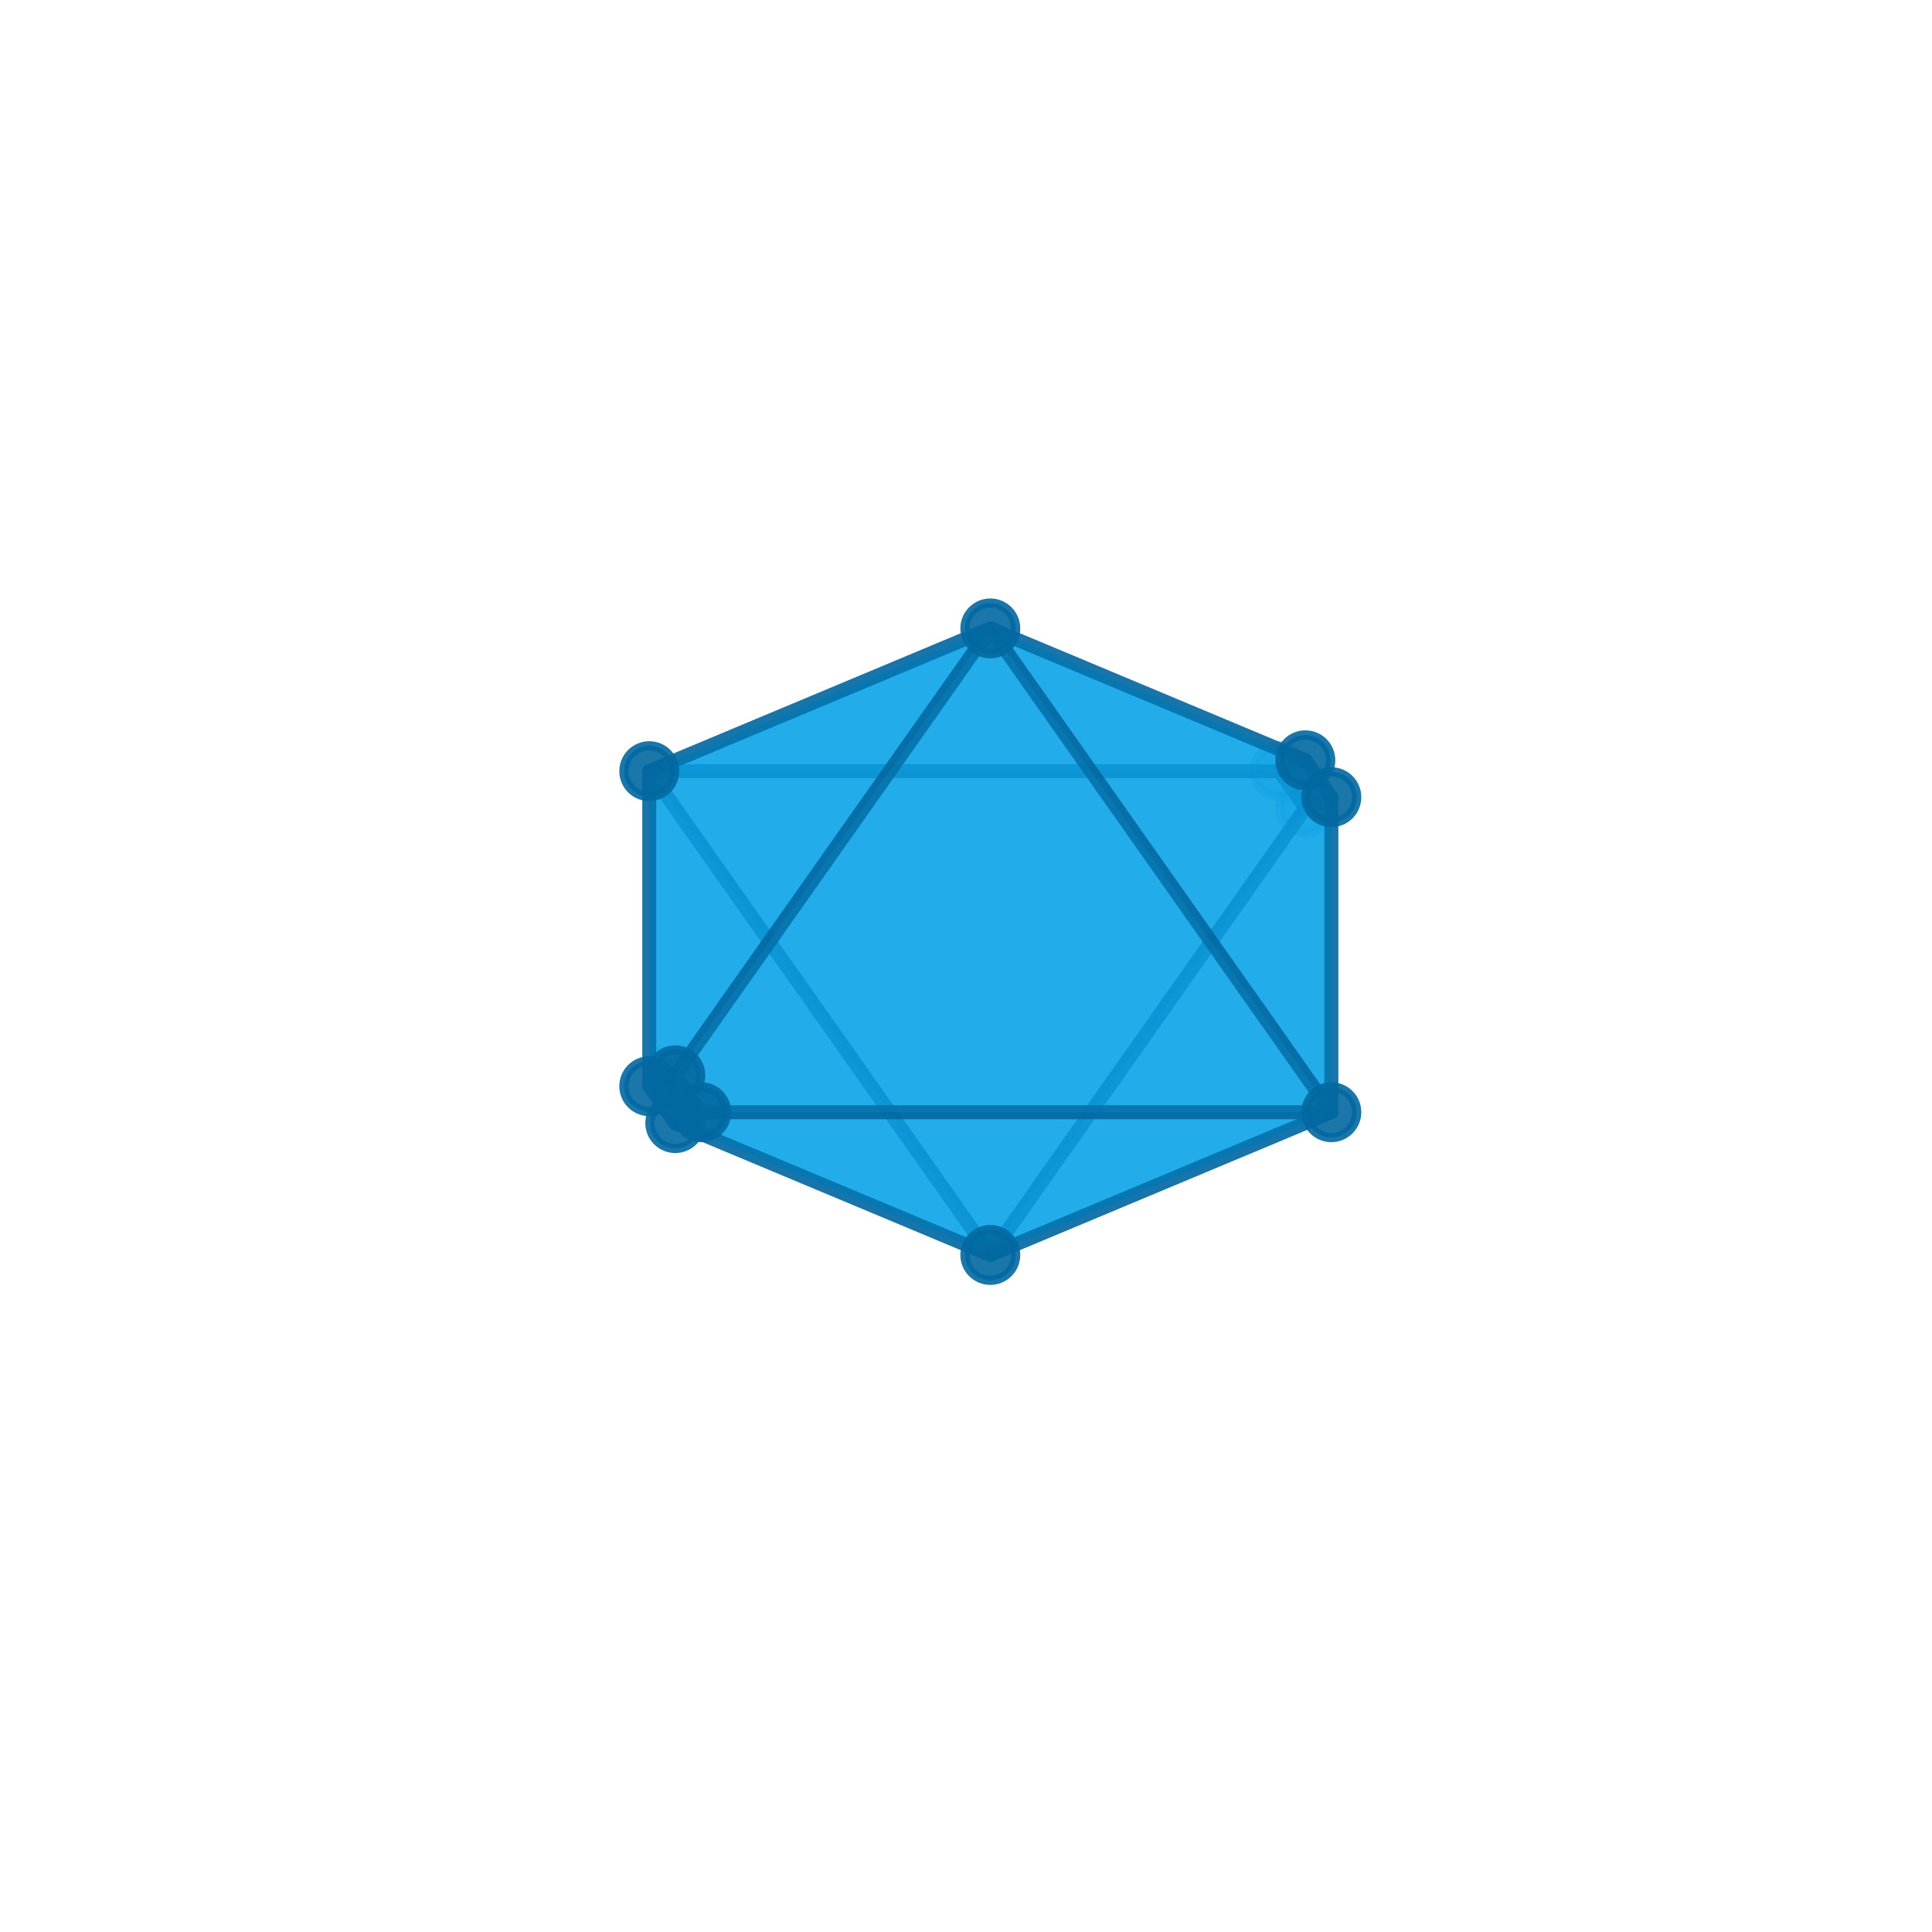
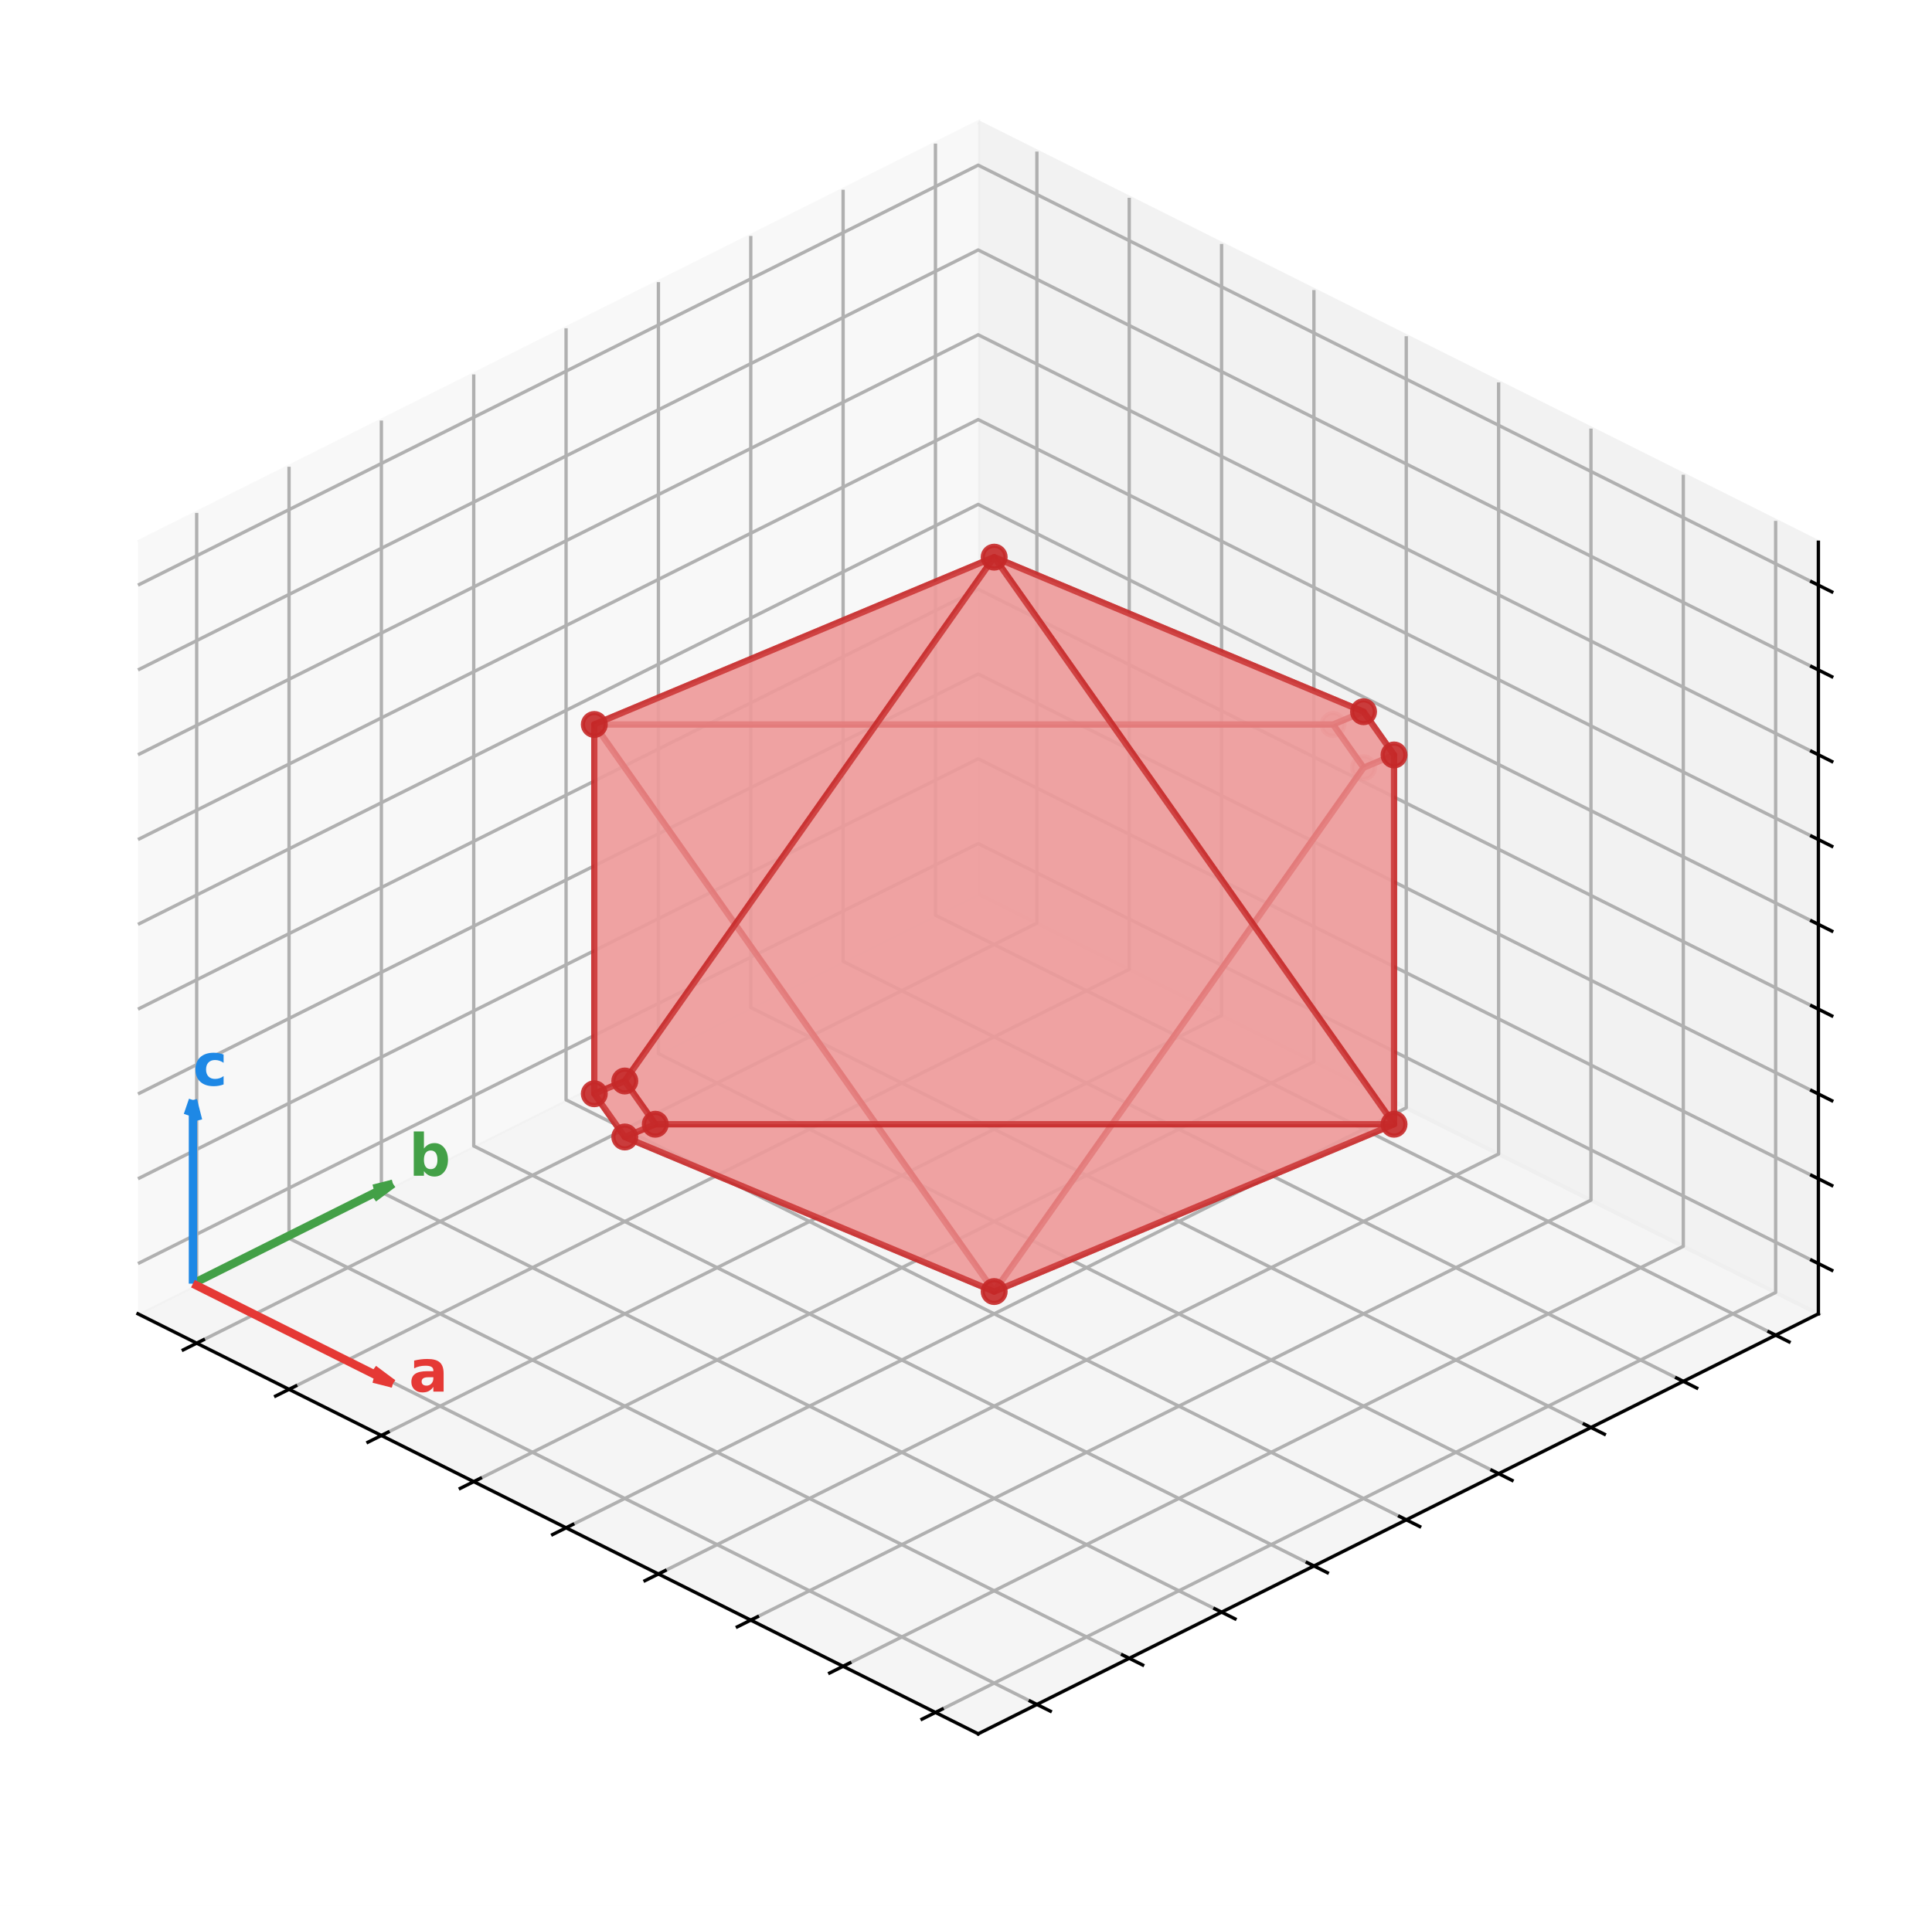
- <svg xmlns="http://www.w3.org/2000/svg" xmlns:xlink="http://www.w3.org/1999/xlink" width="208.8pt" height="208.8pt" viewBox="0 0 208.8 208.8" version="1.1">
+ <svg xmlns="http://www.w3.org/2000/svg" xmlns:xlink="http://www.w3.org/1999/xlink" width="464.059pt" height="457.92pt" viewBox="0 0 464.059 457.92" version="1.1">
  <defs>
    <style type="text/css">*{stroke-linejoin: round; stroke-linecap: butt}</style>
  </defs>
  <g id="figure_1">
    <g id="patch_1">
-       <path d="M 0 208.8  L 208.8 208.8  L 208.8 0  L 0 0  z " style="fill: #ffffff" />
+       <path d="M 0 457.92  L 464.059 457.92  L 464.059 0  L 0 0  z " style="fill: #ffffff" />
    </g>
    <g id="patch_2">
-       <path d="M 7.2 201.6  L 201.6 201.6  L 201.6 7.2  L 7.2 7.2  z " style="fill: #ffffff" />
+       <path d="M 7.2 450.72  L 450.72 450.72  L 450.72 7.2  L 7.2 7.2  z " style="fill: #ffffff" />
+     </g>
+     <g id="pane3d_1">
+       <g id="patch_3">
+         <path d="M 33.141 315.655  L 234.954 214.749  L 234.954 29.372  L 33.141 130.278  " style="fill: #f2f2f2; opacity: 0.5; stroke: #f2f2f2; stroke-linejoin: miter" />
+       </g>
+     </g>
+     <g id="pane3d_2">
+       <g id="patch_4">
+         <path d="M 234.954 214.749  L 436.766 315.655  L 436.766 130.278  L 234.954 29.372  " style="fill: #e6e6e6; opacity: 0.5; stroke: #e6e6e6; stroke-linejoin: miter" />
+       </g>
+     </g>
+     <g id="pane3d_3">
+       <g id="patch_5">
+         <path d="M 33.141 315.655  L 234.954 416.561  L 436.766 315.655  L 234.954 214.749  " style="fill: #ececec; opacity: 0.5; stroke: #ececec; stroke-linejoin: miter" />
+       </g>
+     </g>
+     <g id="grid3d_1">
+       <g id="Line3DCollection_1">
+         <path d="M 47.245 322.706  L 249.057 221.8  L 249.057 36.424  " style="fill: none; stroke: #b0b0b0; stroke-width: 0.8" />
+         <path d="M 69.426 333.797  L 271.238 232.891  L 271.238 47.514  " style="fill: none; stroke: #b0b0b0; stroke-width: 0.8" />
+         <path d="M 91.607 344.887  L 293.419 243.981  L 293.419 58.605  " style="fill: none; stroke: #b0b0b0; stroke-width: 0.8" />
+         <path d="M 113.787 355.978  L 315.6 255.072  L 315.6 69.695  " style="fill: none; stroke: #b0b0b0; stroke-width: 0.8" />
+         <path d="M 135.968 367.068  L 337.78 266.162  L 337.78 80.786  " style="fill: none; stroke: #b0b0b0; stroke-width: 0.8" />
+         <path d="M 158.149 378.159  L 359.961 277.252  L 359.961 91.876  " style="fill: none; stroke: #b0b0b0; stroke-width: 0.8" />
+         <path d="M 180.33 389.249  L 382.142 288.343  L 382.142 102.967  " style="fill: none; stroke: #b0b0b0; stroke-width: 0.8" />
+         <path d="M 202.511 400.339  L 404.323 299.433  L 404.323 114.057  " style="fill: none; stroke: #b0b0b0; stroke-width: 0.8" />
+         <path d="M 224.692 411.43  L 426.504 310.524  L 426.504 125.148  " style="fill: none; stroke: #b0b0b0; stroke-width: 0.8" />
+       </g>
+     </g>
+     <g id="grid3d_2">
+       <g id="Line3DCollection_2">
+         <path d="M 47.245 123.227  L 47.245 308.603  L 249.057 409.509  " style="fill: none; stroke: #b0b0b0; stroke-width: 0.8" />
+         <path d="M 69.426 112.136  L 69.426 297.512  L 271.238 398.419  " style="fill: none; stroke: #b0b0b0; stroke-width: 0.8" />
+         <path d="M 91.607 101.046  L 91.607 286.422  L 293.419 387.328  " style="fill: none; stroke: #b0b0b0; stroke-width: 0.8" />
+         <path d="M 113.787 89.955  L 113.787 275.332  L 315.6 376.238  " style="fill: none; stroke: #b0b0b0; stroke-width: 0.8" />
+         <path d="M 135.968 78.865  L 135.968 264.241  L 337.78 365.147  " style="fill: none; stroke: #b0b0b0; stroke-width: 0.8" />
+         <path d="M 158.149 67.774  L 158.149 253.151  L 359.961 354.057  " style="fill: none; stroke: #b0b0b0; stroke-width: 0.8" />
+         <path d="M 180.33 56.684  L 180.33 242.06  L 382.142 342.966  " style="fill: none; stroke: #b0b0b0; stroke-width: 0.8" />
+         <path d="M 202.511 45.594  L 202.511 230.97  L 404.323 331.876  " style="fill: none; stroke: #b0b0b0; stroke-width: 0.8" />
+         <path d="M 224.692 34.503  L 224.692 219.879  L 426.504 320.785  " style="fill: none; stroke: #b0b0b0; stroke-width: 0.8" />
+       </g>
+     </g>
+     <g id="grid3d_3">
+       <g id="Line3DCollection_3">
+         <path d="M 436.766 303.582  L 234.954 202.676  L 33.141 303.582  " style="fill: none; stroke: #b0b0b0; stroke-width: 0.8" />
+         <path d="M 436.766 283.208  L 234.954 182.302  L 33.141 283.208  " style="fill: none; stroke: #b0b0b0; stroke-width: 0.8" />
+         <path d="M 436.766 262.833  L 234.954 161.927  L 33.141 262.833  " style="fill: none; stroke: #b0b0b0; stroke-width: 0.8" />
+         <path d="M 436.766 242.459  L 234.954 141.553  L 33.141 242.459  " style="fill: none; stroke: #b0b0b0; stroke-width: 0.8" />
+         <path d="M 436.766 222.084  L 234.954 121.178  L 33.141 222.084  " style="fill: none; stroke: #b0b0b0; stroke-width: 0.8" />
+         <path d="M 436.766 201.71  L 234.954 100.804  L 33.141 201.71  " style="fill: none; stroke: #b0b0b0; stroke-width: 0.8" />
+         <path d="M 436.766 181.335  L 234.954 80.429  L 33.141 181.335  " style="fill: none; stroke: #b0b0b0; stroke-width: 0.8" />
+         <path d="M 436.766 160.961  L 234.954 60.055  L 33.141 160.961  " style="fill: none; stroke: #b0b0b0; stroke-width: 0.8" />
+         <path d="M 436.766 140.586  L 234.954 39.68  L 33.141 140.586  " style="fill: none; stroke: #b0b0b0; stroke-width: 0.8" />
+       </g>
+     </g>
+     <g id="axis3d_1">
+       <g id="line2d_1">
+         <path d="M 33.141 315.655  L 234.954 416.561  " style="fill: none; stroke: #000000; stroke-width: 0.8; stroke-linecap: square" />
+       </g>
+       <g id="xtick_1">
+         <g id="line2d_2">
+           <path d="M 48.859 321.899  L 44.016 324.321  " style="fill: none; stroke: #000000; stroke-width: 0.8; stroke-linecap: square" />
+         </g>
+       </g>
+       <g id="xtick_2">
+         <g id="line2d_3">
+           <path d="M 71.04 332.989  L 66.197 335.411  " style="fill: none; stroke: #000000; stroke-width: 0.8; stroke-linecap: square" />
+         </g>
+       </g>
+       <g id="xtick_3">
+         <g id="line2d_4">
+           <path d="M 93.221 344.08  L 88.378 346.502  " style="fill: none; stroke: #000000; stroke-width: 0.8; stroke-linecap: square" />
+         </g>
+       </g>
+       <g id="xtick_4">
+         <g id="line2d_5">
+           <path d="M 115.402 355.17  L 110.558 357.592  " style="fill: none; stroke: #000000; stroke-width: 0.8; stroke-linecap: square" />
+         </g>
+       </g>
+       <g id="xtick_5">
+         <g id="line2d_6">
+           <path d="M 137.583 366.261  L 132.739 368.683  " style="fill: none; stroke: #000000; stroke-width: 0.8; stroke-linecap: square" />
+         </g>
+       </g>
+       <g id="xtick_6">
+         <g id="line2d_7">
+           <path d="M 159.764 377.351  L 154.92 379.773  " style="fill: none; stroke: #000000; stroke-width: 0.8; stroke-linecap: square" />
+         </g>
+       </g>
+       <g id="xtick_7">
+         <g id="line2d_8">
+           <path d="M 181.945 388.442  L 177.101 390.863  " style="fill: none; stroke: #000000; stroke-width: 0.8; stroke-linecap: square" />
+         </g>
+       </g>
+       <g id="xtick_8">
+         <g id="line2d_9">
+           <path d="M 204.126 399.532  L 199.282 401.954  " style="fill: none; stroke: #000000; stroke-width: 0.8; stroke-linecap: square" />
+         </g>
+       </g>
+       <g id="xtick_9">
+         <g id="line2d_10">
+           <path d="M 226.306 410.623  L 221.463 413.044  " style="fill: none; stroke: #000000; stroke-width: 0.8; stroke-linecap: square" />
+         </g>
+       </g>
+     </g>
+     <g id="axis3d_2">
+       <g id="line2d_11">
+         <path d="M 436.766 315.655  L 234.954 416.561  " style="fill: none; stroke: #000000; stroke-width: 0.8; stroke-linecap: square" />
+       </g>
+       <g id="xtick_10">
+         <g id="line2d_12">
+           <path d="M 247.442 408.702  L 252.286 411.123  " style="fill: none; stroke: #000000; stroke-width: 0.8; stroke-linecap: square" />
+         </g>
+       </g>
+       <g id="xtick_11">
+         <g id="line2d_13">
+           <path d="M 269.623 397.611  L 274.467 400.033  " style="fill: none; stroke: #000000; stroke-width: 0.8; stroke-linecap: square" />
+         </g>
+       </g>
+       <g id="xtick_12">
+         <g id="line2d_14">
+           <path d="M 291.804 386.521  L 296.648 388.943  " style="fill: none; stroke: #000000; stroke-width: 0.8; stroke-linecap: square" />
+         </g>
+       </g>
+       <g id="xtick_13">
+         <g id="line2d_15">
+           <path d="M 313.985 375.43  L 318.829 377.852  " style="fill: none; stroke: #000000; stroke-width: 0.8; stroke-linecap: square" />
+         </g>
+       </g>
+       <g id="xtick_14">
+         <g id="line2d_16">
+           <path d="M 336.166 364.34  L 341.009 366.762  " style="fill: none; stroke: #000000; stroke-width: 0.8; stroke-linecap: square" />
+         </g>
+       </g>
+       <g id="xtick_15">
+         <g id="line2d_17">
+           <path d="M 358.347 353.249  L 363.19 355.671  " style="fill: none; stroke: #000000; stroke-width: 0.8; stroke-linecap: square" />
+         </g>
+       </g>
+       <g id="xtick_16">
+         <g id="line2d_18">
+           <path d="M 380.528 342.159  L 385.371 344.581  " style="fill: none; stroke: #000000; stroke-width: 0.8; stroke-linecap: square" />
+         </g>
+       </g>
+       <g id="xtick_17">
+         <g id="line2d_19">
+           <path d="M 402.709 331.069  L 407.552 333.49  " style="fill: none; stroke: #000000; stroke-width: 0.8; stroke-linecap: square" />
+         </g>
+       </g>
+       <g id="xtick_18">
+         <g id="line2d_20">
+           <path d="M 424.89 319.978  L 429.733 322.4  " style="fill: none; stroke: #000000; stroke-width: 0.8; stroke-linecap: square" />
+         </g>
+       </g>
+     </g>
+     <g id="axis3d_3">
+       <g id="line2d_21">
+         <path d="M 436.766 315.655  L 436.766 130.278  " style="fill: none; stroke: #000000; stroke-width: 0.8; stroke-linecap: square" />
+       </g>
+       <g id="xtick_19">
+         <g id="line2d_22">
+           <path d="M 435.151 302.775  L 439.995 305.197  " style="fill: none; stroke: #000000; stroke-width: 0.8; stroke-linecap: square" />
+         </g>
+       </g>
+       <g id="xtick_20">
+         <g id="line2d_23">
+           <path d="M 435.151 282.4  L 439.995 284.822  " style="fill: none; stroke: #000000; stroke-width: 0.8; stroke-linecap: square" />
+         </g>
+       </g>
+       <g id="xtick_21">
+         <g id="line2d_24">
+           <path d="M 435.151 262.026  L 439.995 264.448  " style="fill: none; stroke: #000000; stroke-width: 0.8; stroke-linecap: square" />
+         </g>
+       </g>
+       <g id="xtick_22">
+         <g id="line2d_25">
+           <path d="M 435.151 241.651  L 439.995 244.073  " style="fill: none; stroke: #000000; stroke-width: 0.8; stroke-linecap: square" />
+         </g>
+       </g>
+       <g id="xtick_23">
+         <g id="line2d_26">
+           <path d="M 435.151 221.277  L 439.995 223.699  " style="fill: none; stroke: #000000; stroke-width: 0.8; stroke-linecap: square" />
+         </g>
+       </g>
+       <g id="xtick_24">
+         <g id="line2d_27">
+           <path d="M 435.151 200.903  L 439.995 203.324  " style="fill: none; stroke: #000000; stroke-width: 0.8; stroke-linecap: square" />
+         </g>
+       </g>
+       <g id="xtick_25">
+         <g id="line2d_28">
+           <path d="M 435.151 180.528  L 439.995 182.95  " style="fill: none; stroke: #000000; stroke-width: 0.8; stroke-linecap: square" />
+         </g>
+       </g>
+       <g id="xtick_26">
+         <g id="line2d_29">
+           <path d="M 435.151 160.154  L 439.995 162.575  " style="fill: none; stroke: #000000; stroke-width: 0.8; stroke-linecap: square" />
+         </g>
+       </g>
+       <g id="xtick_27">
+         <g id="line2d_30">
+           <path d="M 435.151 139.779  L 439.995 142.201  " style="fill: none; stroke: #000000; stroke-width: 0.8; stroke-linecap: square" />
+         </g>
+       </g>
    </g>
    <g id="axes_1">
      <g id="Path3DCollection_1">
        <defs>
-           <path id="C0_0_25abb1fb96" d="M 0 2.739  C 0.726 2.739 1.423 2.45 1.936 1.936  C 2.45 1.423 2.739 0.726 2.739 -0  C 2.739 -0.726 2.45 -1.423 1.936 -1.936  C 1.423 -2.45 0.726 -2.739 0 -2.739  C -0.726 -2.739 -1.423 -2.45 -1.936 -1.936  C -2.45 -1.423 -2.739 -0.726 -2.739 0  C -2.739 0.726 -2.45 1.423 -1.936 1.936  C -1.423 2.45 -0.726 2.739 0 2.739  z " />
+           <path id="C0_0_a32e1c53e8" d="M 0 2.739  C 0.726 2.739 1.423 2.45 1.936 1.936  C 2.45 1.423 2.739 0.726 2.739 -0  C 2.739 -0.726 2.45 -1.423 1.936 -1.936  C 1.423 -2.45 0.726 -2.739 0 -2.739  C -0.726 -2.739 -1.423 -2.45 -1.936 -1.936  C -2.45 -1.423 -2.739 -0.726 -2.739 0  C -2.739 0.726 -2.45 1.423 -1.936 1.936  C -1.423 2.45 -0.726 2.739 0 2.739  z " />
        </defs>
-         <g clip-path="url(#p268fbf4fed)">
-           <use xlink:href="#C0_0_25abb1fb96" x="138.264" y="83.345" style="fill: #0369a1; fill-opacity: 0.3; stroke: #0369a1; stroke-opacity: 0.3" />
-         </g>
-         <g clip-path="url(#p268fbf4fed)">
-           <use xlink:href="#C0_0_25abb1fb96" x="141.074" y="87.331" style="fill: #0369a1; fill-opacity: 0.3; stroke: #0369a1; stroke-opacity: 0.3" />
-         </g>
+         <g clip-path="url(#paffad12c2e)">
+           <use xlink:href="#C0_0_a32e1c53e8" x="320.196" y="174.061" style="fill: #c62828; fill-opacity: 0.3; stroke: #c62828; stroke-opacity: 0.3" />
+         </g>
+         <g clip-path="url(#paffad12c2e)">
+           <use xlink:href="#C0_0_a32e1c53e8" x="327.519" y="184.449" style="fill: #c62828; fill-opacity: 0.3; stroke: #c62828; stroke-opacity: 0.3" />
+         </g>
+       </g>
+       <g id="text_1">
+         <g style="fill: #e53935" transform="translate(98.20686 334.3439) scale(0.14 -0.14)">
+           <defs>
+             <path id="DejaVuSans-Bold-61" d="M 2106 1575  Q 1756 1575 1579 1456  Q 1403 1338 1403 1106  Q 1403 894 1545 773  Q 1688 653 1941 653  Q 2256 653 2472 879  Q 2688 1106 2688 1447  L 2688 1575  L 2106 1575  z M 3816 1997  L 3816 0  L 2688 0  L 2688 519  Q 2463 200 2181 54  Q 1900 -91 1497 -91  Q 953 -91 614 226  Q 275 544 275 1050  Q 275 1666 698 1953  Q 1122 2241 2028 2241  L 2688 2241  L 2688 2328  Q 2688 2594 2478 2717  Q 2269 2841 1825 2841  Q 1466 2841 1156 2769  Q 847 2697 581 2553  L 581 3406  Q 941 3494 1303 3539  Q 1666 3584 2028 3584  Q 2975 3584 3395 3211  Q 3816 2838 3816 1997  z " transform="scale(0.015625)" />
+           </defs>
+           <use xlink:href="#DejaVuSans-Bold-61" />
+         </g>
+       </g>
+       <g id="text_2">
+         <g style="fill: #43a047" transform="translate(98.20686 282.479) scale(0.14 -0.14)">
+           <defs>
+             <path id="DejaVuSans-Bold-62" d="M 2400 722  Q 2759 722 2948 984  Q 3138 1247 3138 1747  Q 3138 2247 2948 2509  Q 2759 2772 2400 2772  Q 2041 2772 1848 2508  Q 1656 2244 1656 1747  Q 1656 1250 1848 986  Q 2041 722 2400 722  z M 1656 2988  Q 1888 3294 2169 3439  Q 2450 3584 2816 3584  Q 3463 3584 3878 3070  Q 4294 2556 4294 1747  Q 4294 938 3878 423  Q 3463 -91 2816 -91  Q 2450 -91 2169 54  Q 1888 200 1656 506  L 1656 0  L 538 0  L 538 4863  L 1656 4863  L 1656 2988  z " transform="scale(0.015625)" />
+           </defs>
+           <use xlink:href="#DejaVuSans-Bold-62" />
+         </g>
+       </g>
+       <g id="text_3">
+         <g style="fill: #1e88e5" transform="translate(46.34195 260.7705) scale(0.14 -0.14)">
+           <defs>
+             <path id="DejaVuSans-Bold-63" d="M 3366 3391  L 3366 2478  Q 3138 2634 2908 2709  Q 2678 2784 2431 2784  Q 1963 2784 1702 2511  Q 1441 2238 1441 1747  Q 1441 1256 1702 982  Q 1963 709 2431 709  Q 2694 709 2930 787  Q 3166 866 3366 1019  L 3366 103  Q 3103 6 2833 -42  Q 2563 -91 2291 -91  Q 1344 -91 809 395  Q 275 881 275 1747  Q 275 2613 809 3098  Q 1344 3584 2291 3584  Q 2566 3584 2833 3536  Q 3100 3488 3366 3391  z " transform="scale(0.015625)" />
+           </defs>
+           <use xlink:href="#DejaVuSans-Bold-63" />
+         </g>
+       </g>
+       <g id="Line3DCollection_4">
+         <path d="M 94.365 284.4  L 46.342 308.411  " clip-path="url(#paffad12c2e)" style="fill: none; stroke: #43a047; stroke-width: 2" />
+         <path d="M 94.365 284.4  L 89.726 287.861  " clip-path="url(#paffad12c2e)" style="fill: none; stroke: #43a047; stroke-width: 2" />
+         <path d="M 94.365 284.4  L 89.726 285.578  " clip-path="url(#paffad12c2e)" style="fill: none; stroke: #43a047; stroke-width: 2" />
+       </g>
+       <g id="Line3DCollection_5">
+         <path d="M 46.342 264.299  L 46.342 308.411  " clip-path="url(#paffad12c2e)" style="fill: none; stroke: #1e88e5; stroke-width: 2" />
+         <path d="M 46.342 264.299  L 45.099 267.939  " clip-path="url(#paffad12c2e)" style="fill: none; stroke: #1e88e5; stroke-width: 2" />
+         <path d="M 46.342 264.299  L 47.585 269.182  " clip-path="url(#paffad12c2e)" style="fill: none; stroke: #1e88e5; stroke-width: 2" />
+       </g>
+       <g id="Line3DCollection_6">
+         <path d="M 94.365 332.423  L 46.342 308.411  " clip-path="url(#paffad12c2e)" style="fill: none; stroke: #e53935; stroke-width: 2" />
+         <path d="M 94.365 332.423  L 89.726 331.245  " clip-path="url(#paffad12c2e)" style="fill: none; stroke: #e53935; stroke-width: 2" />
+         <path d="M 94.365 332.423  L 89.726 328.962  " clip-path="url(#paffad12c2e)" style="fill: none; stroke: #e53935; stroke-width: 2" />
      </g>
      <g id="Poly3DCollection_1">
-         <path d="M 141.074 87.331  L 138.264 83.345  L 141.074 82.168  L 143.884 86.154  z " clip-path="url(#p268fbf4fed)" style="fill: #0ea5e9; fill-opacity: 0.7; stroke: #0369a1; stroke-opacity: 0.7; stroke-width: 1.5" />
-         <path d="M 70.17 83.345  L 138.264 83.345  L 141.074 87.331  L 107.027 135.628  z " clip-path="url(#p268fbf4fed)" style="fill: #0ea5e9; fill-opacity: 0.7; stroke: #0369a1; stroke-opacity: 0.7; stroke-width: 1.5" />
-         <path d="M 107.027 67.918  L 141.074 82.168  L 138.264 83.345  L 70.17 83.345  z " clip-path="url(#p268fbf4fed)" style="fill: #0ea5e9; fill-opacity: 0.7; stroke: #0369a1; stroke-opacity: 0.7; stroke-width: 1.5" />
-         <path d="M 107.027 135.628  L 141.074 87.331  L 143.884 86.154  L 143.884 120.201  z " clip-path="url(#p268fbf4fed)" style="fill: #0ea5e9; fill-opacity: 0.7; stroke: #0369a1; stroke-opacity: 0.7; stroke-width: 1.5" />
-         <path d="M 143.884 120.201  L 143.884 86.154  L 141.074 82.168  L 107.027 67.918  z " clip-path="url(#p268fbf4fed)" style="fill: #0ea5e9; fill-opacity: 0.7; stroke: #0369a1; stroke-opacity: 0.7; stroke-width: 1.5" />
-         <path d="M 107.027 135.628  L 72.98 121.378  L 70.17 117.391  L 70.17 83.345  z " clip-path="url(#p268fbf4fed)" style="fill: #0ea5e9; fill-opacity: 0.7; stroke: #0369a1; stroke-opacity: 0.7; stroke-width: 1.5" />
-         <path d="M 70.17 83.345  L 70.17 117.391  L 72.98 116.215  L 107.027 67.918  z " clip-path="url(#p268fbf4fed)" style="fill: #0ea5e9; fill-opacity: 0.7; stroke: #0369a1; stroke-opacity: 0.7; stroke-width: 1.5" />
-         <path d="M 143.884 120.201  L 75.79 120.201  L 72.98 121.378  L 107.027 135.628  z " clip-path="url(#p268fbf4fed)" style="fill: #0ea5e9; fill-opacity: 0.7; stroke: #0369a1; stroke-opacity: 0.7; stroke-width: 1.5" />
-         <path d="M 107.027 67.918  L 72.98 116.215  L 75.79 120.201  L 143.884 120.201  z " clip-path="url(#p268fbf4fed)" style="fill: #0ea5e9; fill-opacity: 0.7; stroke: #0369a1; stroke-opacity: 0.7; stroke-width: 1.5" />
-         <path d="M 75.79 120.201  L 72.98 116.215  L 70.17 117.391  L 72.98 121.378  z " clip-path="url(#p268fbf4fed)" style="fill: #0ea5e9; fill-opacity: 0.7; stroke: #0369a1; stroke-opacity: 0.7; stroke-width: 1.5" />
+         <path d="M 327.519 184.449  L 320.196 174.061  L 327.519 170.996  L 334.841 181.384  z " clip-path="url(#paffad12c2e)" style="fill: #ef9a9a; fill-opacity: 0.7; stroke: #c62828; stroke-opacity: 0.7; stroke-width: 1.5" />
+         <path d="M 142.749 174.061  L 320.196 174.061  L 327.519 184.449  L 238.795 310.308  z " clip-path="url(#paffad12c2e)" style="fill: #ef9a9a; fill-opacity: 0.7; stroke: #c62828; stroke-opacity: 0.7; stroke-width: 1.5" />
+         <path d="M 238.795 133.86  L 327.519 170.996  L 320.196 174.061  L 142.749 174.061  z " clip-path="url(#paffad12c2e)" style="fill: #ef9a9a; fill-opacity: 0.7; stroke: #c62828; stroke-opacity: 0.7; stroke-width: 1.5" />
+         <path d="M 238.795 310.308  L 327.519 184.449  L 334.841 181.384  L 334.841 270.107  z " clip-path="url(#paffad12c2e)" style="fill: #ef9a9a; fill-opacity: 0.7; stroke: #c62828; stroke-opacity: 0.7; stroke-width: 1.5" />
+         <path d="M 334.841 270.107  L 334.841 181.384  L 327.519 170.996  L 238.795 133.86  z " clip-path="url(#paffad12c2e)" style="fill: #ef9a9a; fill-opacity: 0.7; stroke: #c62828; stroke-opacity: 0.7; stroke-width: 1.5" />
+         <path d="M 238.795 310.308  L 150.072 273.172  L 142.749 262.785  L 142.749 174.061  z " clip-path="url(#paffad12c2e)" style="fill: #ef9a9a; fill-opacity: 0.7; stroke: #c62828; stroke-opacity: 0.7; stroke-width: 1.5" />
+         <path d="M 142.749 174.061  L 142.749 262.785  L 150.072 259.72  L 238.795 133.86  z " clip-path="url(#paffad12c2e)" style="fill: #ef9a9a; fill-opacity: 0.7; stroke: #c62828; stroke-opacity: 0.7; stroke-width: 1.5" />
+         <path d="M 334.841 270.107  L 157.394 270.107  L 150.072 273.172  L 238.795 310.308  z " clip-path="url(#paffad12c2e)" style="fill: #ef9a9a; fill-opacity: 0.7; stroke: #c62828; stroke-opacity: 0.7; stroke-width: 1.5" />
+         <path d="M 238.795 133.86  L 150.072 259.72  L 157.394 270.107  L 334.841 270.107  z " clip-path="url(#paffad12c2e)" style="fill: #ef9a9a; fill-opacity: 0.7; stroke: #c62828; stroke-opacity: 0.7; stroke-width: 1.5" />
+         <path d="M 157.394 270.107  L 150.072 259.72  L 142.749 262.785  L 150.072 273.172  z " clip-path="url(#paffad12c2e)" style="fill: #ef9a9a; fill-opacity: 0.7; stroke: #c62828; stroke-opacity: 0.7; stroke-width: 1.5" />
      </g>
      <g id="Path3DCollection_2">
        <defs>
-           <path id="C1_0_dddceed8be" d="M 0 2.739  C 0.726 2.739 1.423 2.45 1.936 1.936  C 2.45 1.423 2.739 0.726 2.739 -0  C 2.739 -0.726 2.45 -1.423 1.936 -1.936  C 1.423 -2.45 0.726 -2.739 0 -2.739  C -0.726 -2.739 -1.423 -2.45 -1.936 -1.936  C -2.45 -1.423 -2.739 -0.726 -2.739 0  C -2.739 0.726 -2.45 1.423 -1.936 1.936  C -1.423 2.45 -0.726 2.739 0 2.739  z " />
+           <path id="C1_0_4b05accab3" d="M 0 2.739  C 0.726 2.739 1.423 2.45 1.936 1.936  C 2.45 1.423 2.739 0.726 2.739 -0  C 2.739 -0.726 2.45 -1.423 1.936 -1.936  C 1.423 -2.45 0.726 -2.739 0 -2.739  C -0.726 -2.739 -1.423 -2.45 -1.936 -1.936  C -2.45 -1.423 -2.739 -0.726 -2.739 0  C -2.739 0.726 -2.45 1.423 -1.936 1.936  C -1.423 2.45 -0.726 2.739 0 2.739  z " />
        </defs>
-         <g clip-path="url(#p268fbf4fed)">
-           <use xlink:href="#C1_0_dddceed8be" x="70.17" y="83.345" style="fill: #0369a1; fill-opacity: 0.9; stroke: #0369a1; stroke-opacity: 0.9" />
-         </g>
-         <g clip-path="url(#p268fbf4fed)">
-           <use xlink:href="#C1_0_dddceed8be" x="141.074" y="82.168" style="fill: #0369a1; fill-opacity: 0.9; stroke: #0369a1; stroke-opacity: 0.9" />
-         </g>
-         <g clip-path="url(#p268fbf4fed)">
-           <use xlink:href="#C1_0_dddceed8be" x="143.884" y="86.154" style="fill: #0369a1; fill-opacity: 0.9; stroke: #0369a1; stroke-opacity: 0.9" />
-         </g>
-         <g clip-path="url(#p268fbf4fed)">
-           <use xlink:href="#C1_0_dddceed8be" x="107.027" y="135.628" style="fill: #0369a1; fill-opacity: 0.9; stroke: #0369a1; stroke-opacity: 0.9" />
-         </g>
-         <g clip-path="url(#p268fbf4fed)">
-           <use xlink:href="#C1_0_dddceed8be" x="107.027" y="67.918" style="fill: #0369a1; fill-opacity: 0.9; stroke: #0369a1; stroke-opacity: 0.9" />
-         </g>
-         <g clip-path="url(#p268fbf4fed)">
-           <use xlink:href="#C1_0_dddceed8be" x="70.17" y="117.391" style="fill: #0369a1; fill-opacity: 0.9; stroke: #0369a1; stroke-opacity: 0.9" />
-         </g>
-         <g clip-path="url(#p268fbf4fed)">
-           <use xlink:href="#C1_0_dddceed8be" x="72.98" y="121.378" style="fill: #0369a1; fill-opacity: 0.9; stroke: #0369a1; stroke-opacity: 0.9" />
-         </g>
-         <g clip-path="url(#p268fbf4fed)">
-           <use xlink:href="#C1_0_dddceed8be" x="72.98" y="116.215" style="fill: #0369a1; fill-opacity: 0.9; stroke: #0369a1; stroke-opacity: 0.9" />
-         </g>
-         <g clip-path="url(#p268fbf4fed)">
-           <use xlink:href="#C1_0_dddceed8be" x="143.884" y="120.201" style="fill: #0369a1; fill-opacity: 0.9; stroke: #0369a1; stroke-opacity: 0.9" />
-         </g>
-         <g clip-path="url(#p268fbf4fed)">
-           <use xlink:href="#C1_0_dddceed8be" x="75.79" y="120.201" style="fill: #0369a1; fill-opacity: 0.9; stroke: #0369a1; stroke-opacity: 0.9" />
+         <g clip-path="url(#paffad12c2e)">
+           <use xlink:href="#C1_0_4b05accab3" x="142.749" y="174.061" style="fill: #c62828; fill-opacity: 0.9; stroke: #c62828; stroke-opacity: 0.9" />
+         </g>
+         <g clip-path="url(#paffad12c2e)">
+           <use xlink:href="#C1_0_4b05accab3" x="327.519" y="170.996" style="fill: #c62828; fill-opacity: 0.9; stroke: #c62828; stroke-opacity: 0.9" />
+         </g>
+         <g clip-path="url(#paffad12c2e)">
+           <use xlink:href="#C1_0_4b05accab3" x="334.841" y="181.384" style="fill: #c62828; fill-opacity: 0.9; stroke: #c62828; stroke-opacity: 0.9" />
+         </g>
+         <g clip-path="url(#paffad12c2e)">
+           <use xlink:href="#C1_0_4b05accab3" x="238.795" y="310.308" style="fill: #c62828; fill-opacity: 0.9; stroke: #c62828; stroke-opacity: 0.9" />
+         </g>
+         <g clip-path="url(#paffad12c2e)">
+           <use xlink:href="#C1_0_4b05accab3" x="238.795" y="133.86" style="fill: #c62828; fill-opacity: 0.9; stroke: #c62828; stroke-opacity: 0.9" />
+         </g>
+         <g clip-path="url(#paffad12c2e)">
+           <use xlink:href="#C1_0_4b05accab3" x="142.749" y="262.785" style="fill: #c62828; fill-opacity: 0.9; stroke: #c62828; stroke-opacity: 0.9" />
+         </g>
+         <g clip-path="url(#paffad12c2e)">
+           <use xlink:href="#C1_0_4b05accab3" x="150.072" y="273.172" style="fill: #c62828; fill-opacity: 0.9; stroke: #c62828; stroke-opacity: 0.9" />
+         </g>
+         <g clip-path="url(#paffad12c2e)">
+           <use xlink:href="#C1_0_4b05accab3" x="150.072" y="259.72" style="fill: #c62828; fill-opacity: 0.9; stroke: #c62828; stroke-opacity: 0.9" />
+         </g>
+         <g clip-path="url(#paffad12c2e)">
+           <use xlink:href="#C1_0_4b05accab3" x="334.841" y="270.107" style="fill: #c62828; fill-opacity: 0.9; stroke: #c62828; stroke-opacity: 0.9" />
+         </g>
+         <g clip-path="url(#paffad12c2e)">
+           <use xlink:href="#C1_0_4b05accab3" x="157.394" y="270.107" style="fill: #c62828; fill-opacity: 0.9; stroke: #c62828; stroke-opacity: 0.9" />
        </g>
      </g>
    </g>
  </g>
  <defs>
-     <clipPath id="p268fbf4fed">
-       <rect x="7.2" y="7.2" width="194.4" height="194.4" />
+     <clipPath id="paffad12c2e">
+       <rect x="7.2" y="7.2" width="443.52" height="443.52" />
    </clipPath>
  </defs>
</svg>
